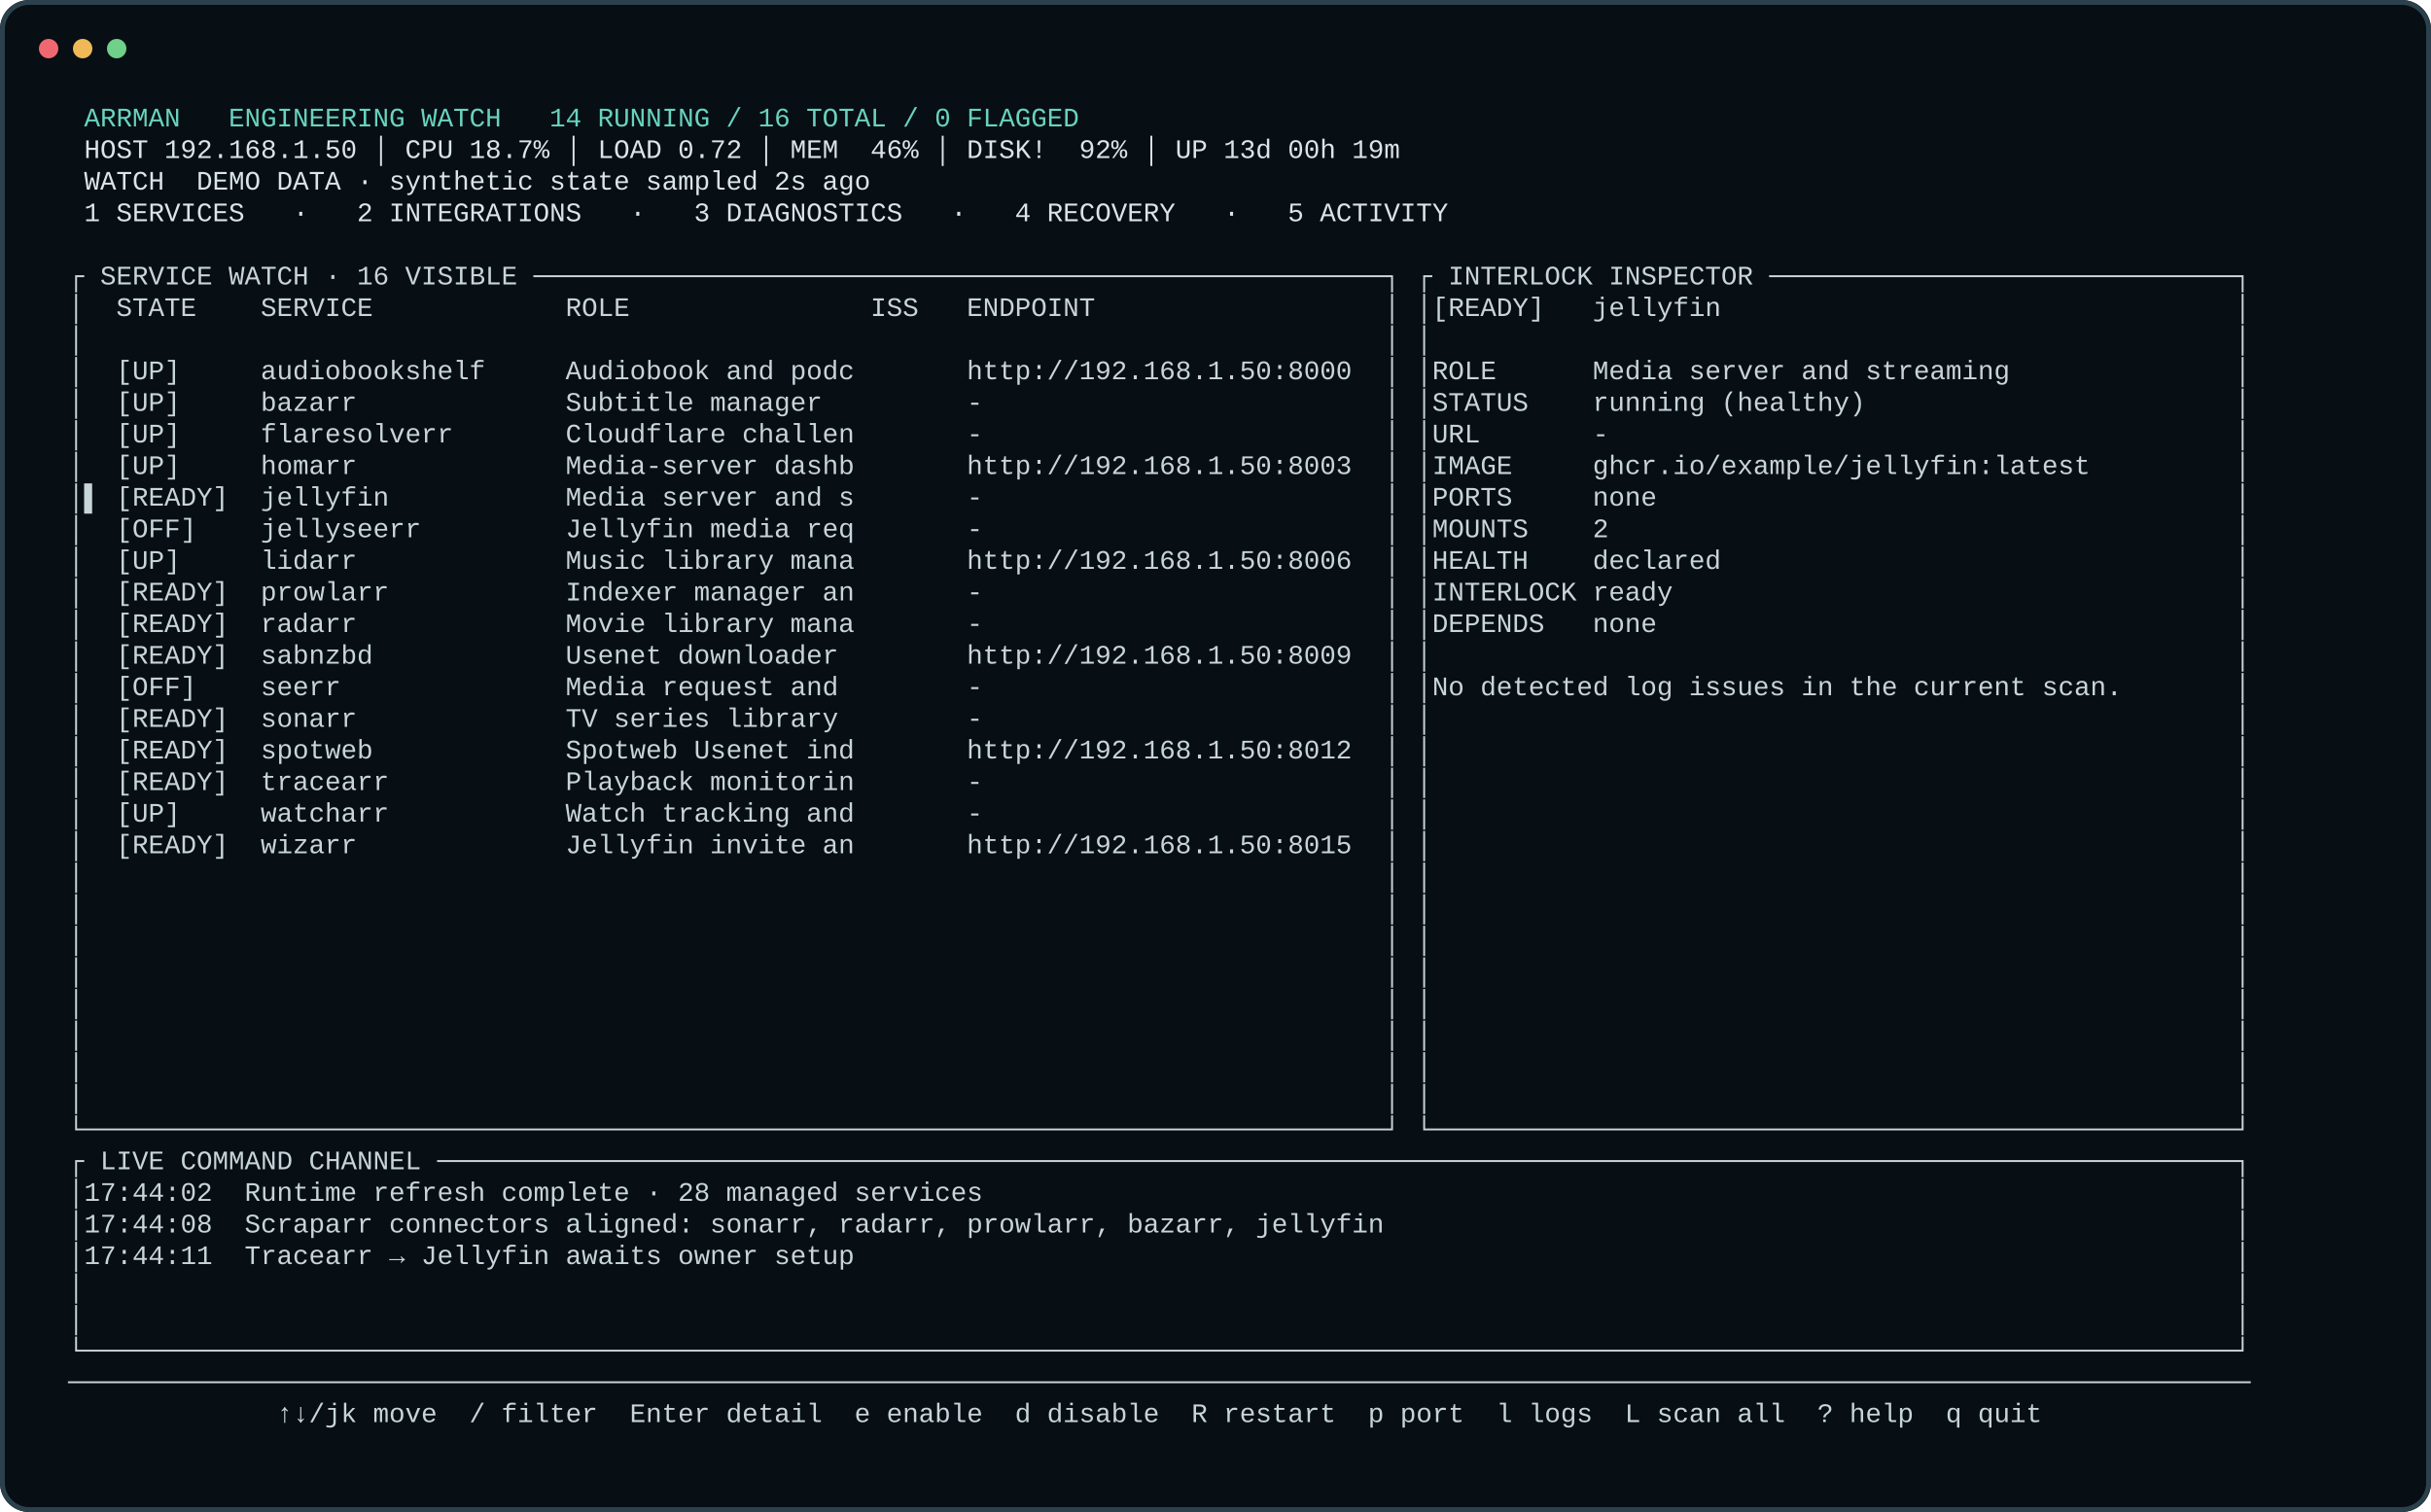
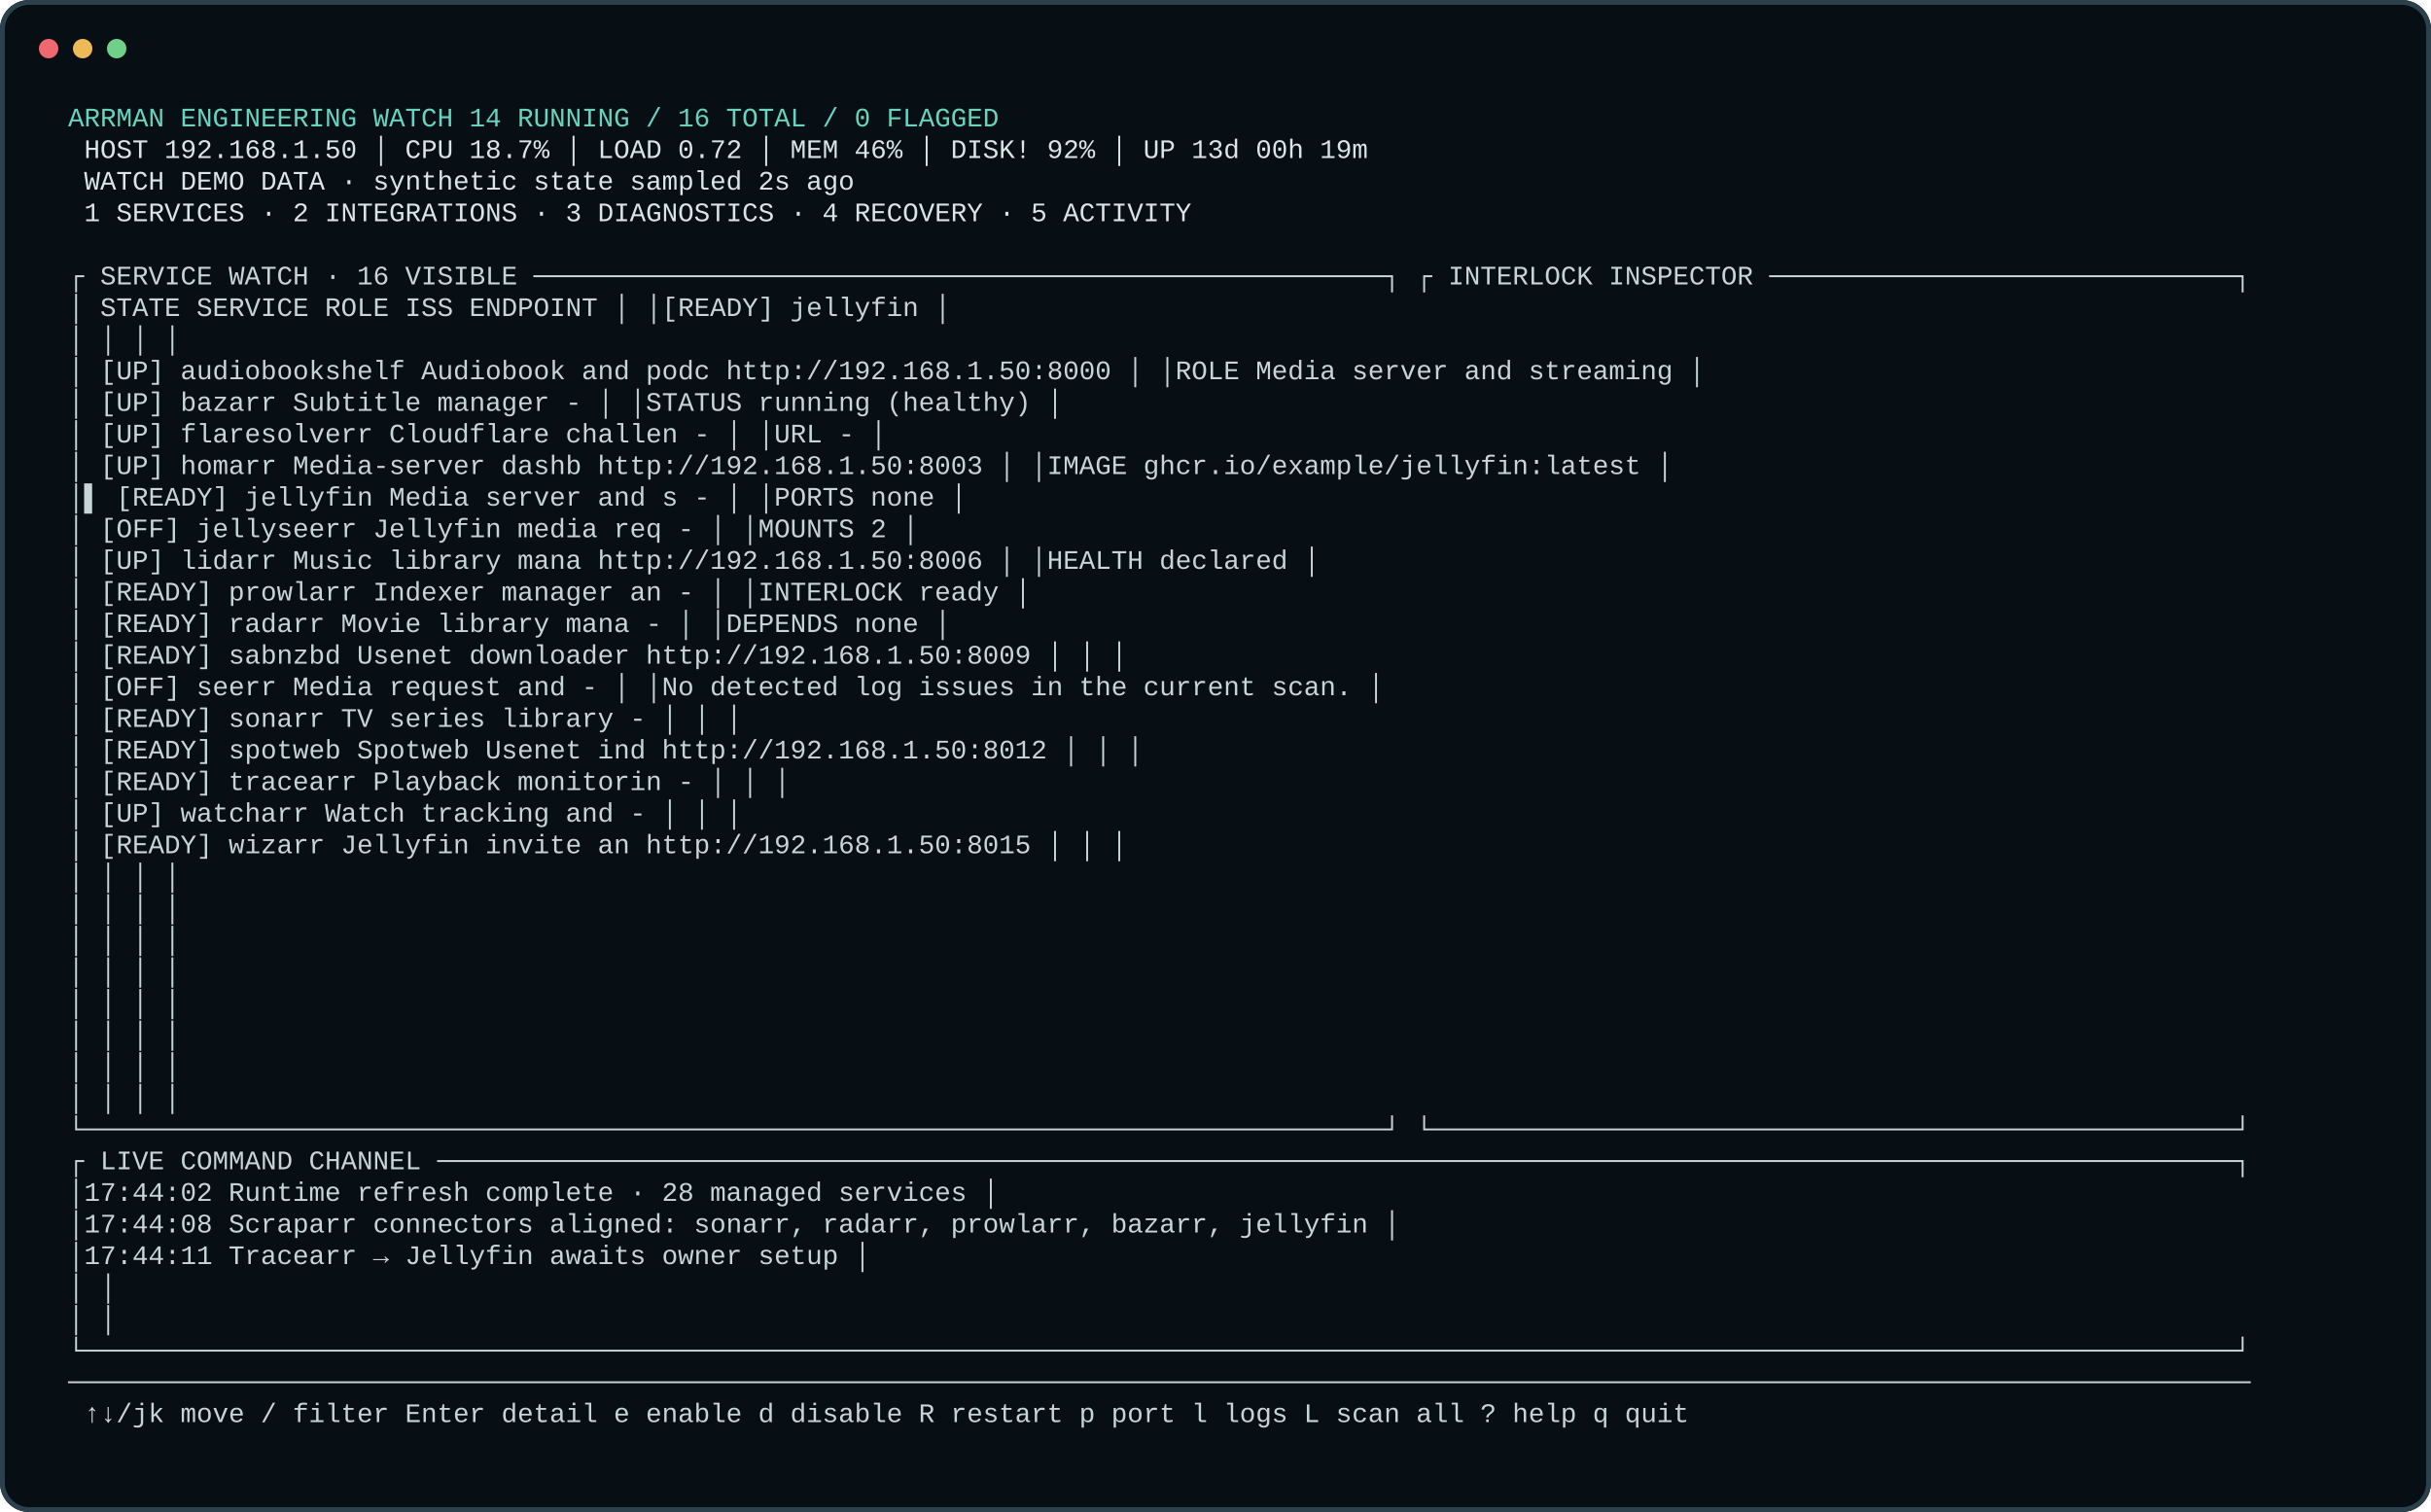
- <svg xmlns="http://www.w3.org/2000/svg" width="1000" height="622" viewBox="0 0 1000 622" role="img" aria-labelledby="title desc">
-   <rect width="1000" height="100%" rx="12" fill="#070e14" />
-   <rect x="1" y="1" width="998" height="620" rx="11" fill="none" stroke="#2b414c" stroke-width="2" />
+ <svg xmlns="http://www.w3.org/2000/svg" width="1000" height="622" aria-labelledby="title desc" role="img" viewBox="0 0 1000 622">
+   <rect width="1000" height="100%" fill="#070e14" rx="12" />
+   <rect width="998" height="620" x="1" y="1" fill="none" stroke="#2b414c" stroke-width="2" rx="11" />
  <circle cx="20" cy="20" r="4" fill="#ef686f" />
  <circle cx="34" cy="20" r="4" fill="#efb958" />
  <circle cx="48" cy="20" r="4" fill="#70cf89" />
  <text font-family="SFMono-Regular,Consolas,Liberation Mono,monospace" font-size="11" xml:space="preserve">
-     <tspan x="28" y="52" fill="#68d3be"> ARRMAN   ENGINEERING WATCH   14 RUNNING / 16 TOTAL / 0 FLAGGED</tspan>
-     <tspan x="28" y="65" fill="#dae5e7"> HOST 192.168.1.50 │ CPU 18.7% │ LOAD 0.72 │ MEM  46% │ DISK!  92% │ UP 13d 00h 19m</tspan>
-     <tspan x="28" y="78" fill="#dae5e7"> WATCH  DEMO DATA · synthetic state sampled 2s ago</tspan>
-     <tspan x="28" y="91" fill="#dae5e7"> 1 SERVICES   ·   2 INTEGRATIONS   ·   3 DIAGNOSTICS   ·   4 RECOVERY   ·   5 ACTIVITY</tspan>
-     <tspan x="28" y="104" fill="#c7d5d8" />
+     <tspan x="28" y="52" fill="#68d3be">ARRMAN ENGINEERING WATCH 14 RUNNING / 16 TOTAL / 0 FLAGGED</tspan>
+     <tspan x="28" y="65" fill="#dae5e7"> HOST 192.168.1.50 │ CPU 18.7% │ LOAD 0.72 │ MEM 46% │ DISK! 92% │ UP 13d 00h 19m</tspan>
+     <tspan x="28" y="78" fill="#dae5e7"> WATCH DEMO DATA · synthetic state sampled 2s ago</tspan>
+     <tspan x="28" y="91" fill="#dae5e7"> 1 SERVICES · 2 INTEGRATIONS · 3 DIAGNOSTICS · 4 RECOVERY · 5 ACTIVITY</tspan>
    <tspan x="28" y="117" fill="#c7d5d8">┌ SERVICE WATCH · 16 VISIBLE ─────────────────────────────────────────────────────┐ ┌ INTERLOCK INSPECTOR ─────────────────────────────┐</tspan>
-     <tspan x="28" y="130" fill="#c7d5d8">│  STATE    SERVICE            ROLE               ISS   ENDPOINT                  │ │[READY]   jellyfin                                │</tspan>
-     <tspan x="28" y="143" fill="#c7d5d8">│                                                                                 │ │                                                  │</tspan>
-     <tspan x="28" y="156" fill="#c7d5d8">│  [UP]     audiobookshelf     Audiobook and podc       http://192.168.1.50:8000  │ │ROLE      Media server and streaming              │</tspan>
-     <tspan x="28" y="169" fill="#c7d5d8">│  [UP]     bazarr             Subtitle manager         -                         │ │STATUS    running (healthy)                       │</tspan>
-     <tspan x="28" y="182" fill="#c7d5d8">│  [UP]     flaresolverr       Cloudflare challen       -                         │ │URL       -                                       │</tspan>
-     <tspan x="28" y="195" fill="#c7d5d8">│  [UP]     homarr             Media-server dashb       http://192.168.1.50:8003  │ │IMAGE     ghcr.io/example/jellyfin:latest         │</tspan>
-     <tspan x="28" y="208" fill="#c7d5d8">│▌ [READY]  jellyfin           Media server and s       -                         │ │PORTS     none                                    │</tspan>
-     <tspan x="28" y="221" fill="#c7d5d8">│  [OFF]    jellyseerr         Jellyfin media req       -                         │ │MOUNTS    2                                       │</tspan>
-     <tspan x="28" y="234" fill="#c7d5d8">│  [UP]     lidarr             Music library mana       http://192.168.1.50:8006  │ │HEALTH    declared                                │</tspan>
-     <tspan x="28" y="247" fill="#c7d5d8">│  [READY]  prowlarr           Indexer manager an       -                         │ │INTERLOCK ready                                   │</tspan>
-     <tspan x="28" y="260" fill="#c7d5d8">│  [READY]  radarr             Movie library mana       -                         │ │DEPENDS   none                                    │</tspan>
-     <tspan x="28" y="273" fill="#c7d5d8">│  [READY]  sabnzbd            Usenet downloader        http://192.168.1.50:8009  │ │                                                  │</tspan>
-     <tspan x="28" y="286" fill="#c7d5d8">│  [OFF]    seerr              Media request and        -                         │ │No detected log issues in the current scan.       │</tspan>
-     <tspan x="28" y="299" fill="#c7d5d8">│  [READY]  sonarr             TV series library        -                         │ │                                                  │</tspan>
-     <tspan x="28" y="312" fill="#c7d5d8">│  [READY]  spotweb            Spotweb Usenet ind       http://192.168.1.50:8012  │ │                                                  │</tspan>
-     <tspan x="28" y="325" fill="#c7d5d8">│  [READY]  tracearr           Playback monitorin       -                         │ │                                                  │</tspan>
-     <tspan x="28" y="338" fill="#c7d5d8">│  [UP]     watcharr           Watch tracking and       -                         │ │                                                  │</tspan>
-     <tspan x="28" y="351" fill="#c7d5d8">│  [READY]  wizarr             Jellyfin invite an       http://192.168.1.50:8015  │ │                                                  │</tspan>
-     <tspan x="28" y="364" fill="#c7d5d8">│                                                                                 │ │                                                  │</tspan>
-     <tspan x="28" y="377" fill="#c7d5d8">│                                                                                 │ │                                                  │</tspan>
-     <tspan x="28" y="390" fill="#c7d5d8">│                                                                                 │ │                                                  │</tspan>
-     <tspan x="28" y="403" fill="#c7d5d8">│                                                                                 │ │                                                  │</tspan>
-     <tspan x="28" y="416" fill="#c7d5d8">│                                                                                 │ │                                                  │</tspan>
-     <tspan x="28" y="429" fill="#c7d5d8">│                                                                                 │ │                                                  │</tspan>
-     <tspan x="28" y="442" fill="#c7d5d8">│                                                                                 │ │                                                  │</tspan>
-     <tspan x="28" y="455" fill="#c7d5d8">│                                                                                 │ │                                                  │</tspan>
+     <tspan x="28" y="130" fill="#c7d5d8">│ STATE SERVICE ROLE ISS ENDPOINT │ │[READY] jellyfin │</tspan>
+     <tspan x="28" y="143" fill="#c7d5d8">│ │ │ │</tspan>
+     <tspan x="28" y="156" fill="#c7d5d8">│ [UP] audiobookshelf Audiobook and podc http://192.168.1.50:8000 │ │ROLE Media server and streaming │</tspan>
+     <tspan x="28" y="169" fill="#c7d5d8">│ [UP] bazarr Subtitle manager - │ │STATUS running (healthy) │</tspan>
+     <tspan x="28" y="182" fill="#c7d5d8">│ [UP] flaresolverr Cloudflare challen - │ │URL - │</tspan>
+     <tspan x="28" y="195" fill="#c7d5d8">│ [UP] homarr Media-server dashb http://192.168.1.50:8003 │ │IMAGE ghcr.io/example/jellyfin:latest │</tspan>
+     <tspan x="28" y="208" fill="#c7d5d8">│▌ [READY] jellyfin Media server and s - │ │PORTS none │</tspan>
+     <tspan x="28" y="221" fill="#c7d5d8">│ [OFF] jellyseerr Jellyfin media req - │ │MOUNTS 2 │</tspan>
+     <tspan x="28" y="234" fill="#c7d5d8">│ [UP] lidarr Music library mana http://192.168.1.50:8006 │ │HEALTH declared │</tspan>
+     <tspan x="28" y="247" fill="#c7d5d8">│ [READY] prowlarr Indexer manager an - │ │INTERLOCK ready │</tspan>
+     <tspan x="28" y="260" fill="#c7d5d8">│ [READY] radarr Movie library mana - │ │DEPENDS none │</tspan>
+     <tspan x="28" y="273" fill="#c7d5d8">│ [READY] sabnzbd Usenet downloader http://192.168.1.50:8009 │ │ │</tspan>
+     <tspan x="28" y="286" fill="#c7d5d8">│ [OFF] seerr Media request and - │ │No detected log issues in the current scan. │</tspan>
+     <tspan x="28" y="299" fill="#c7d5d8">│ [READY] sonarr TV series library - │ │ │</tspan>
+     <tspan x="28" y="312" fill="#c7d5d8">│ [READY] spotweb Spotweb Usenet ind http://192.168.1.50:8012 │ │ │</tspan>
+     <tspan x="28" y="325" fill="#c7d5d8">│ [READY] tracearr Playback monitorin - │ │ │</tspan>
+     <tspan x="28" y="338" fill="#c7d5d8">│ [UP] watcharr Watch tracking and - │ │ │</tspan>
+     <tspan x="28" y="351" fill="#c7d5d8">│ [READY] wizarr Jellyfin invite an http://192.168.1.50:8015 │ │ │</tspan>
+     <tspan x="28" y="364" fill="#c7d5d8">│ │ │ │</tspan>
+     <tspan x="28" y="377" fill="#c7d5d8">│ │ │ │</tspan>
+     <tspan x="28" y="390" fill="#c7d5d8">│ │ │ │</tspan>
+     <tspan x="28" y="403" fill="#c7d5d8">│ │ │ │</tspan>
+     <tspan x="28" y="416" fill="#c7d5d8">│ │ │ │</tspan>
+     <tspan x="28" y="429" fill="#c7d5d8">│ │ │ │</tspan>
+     <tspan x="28" y="442" fill="#c7d5d8">│ │ │ │</tspan>
+     <tspan x="28" y="455" fill="#c7d5d8">│ │ │ │</tspan>
    <tspan x="28" y="468" fill="#c7d5d8">└─────────────────────────────────────────────────────────────────────────────────┘ └──────────────────────────────────────────────────┘</tspan>
    <tspan x="28" y="481" fill="#c7d5d8">┌ LIVE COMMAND CHANNEL ────────────────────────────────────────────────────────────────────────────────────────────────────────────────┐</tspan>
-     <tspan x="28" y="494" fill="#c7d5d8">│17:44:02  Runtime refresh complete · 28 managed services                                                                              │</tspan>
-     <tspan x="28" y="507" fill="#c7d5d8">│17:44:08  Scraparr connectors aligned: sonarr, radarr, prowlarr, bazarr, jellyfin                                                     │</tspan>
-     <tspan x="28" y="520" fill="#c7d5d8">│17:44:11  Tracearr → Jellyfin awaits owner setup                                                                                      │</tspan>
-     <tspan x="28" y="533" fill="#c7d5d8">│                                                                                                                                      │</tspan>
-     <tspan x="28" y="546" fill="#c7d5d8">│                                                                                                                                      │</tspan>
+     <tspan x="28" y="494" fill="#c7d5d8">│17:44:02 Runtime refresh complete · 28 managed services │</tspan>
+     <tspan x="28" y="507" fill="#c7d5d8">│17:44:08 Scraparr connectors aligned: sonarr, radarr, prowlarr, bazarr, jellyfin │</tspan>
+     <tspan x="28" y="520" fill="#c7d5d8">│17:44:11 Tracearr → Jellyfin awaits owner setup │</tspan>
+     <tspan x="28" y="533" fill="#c7d5d8">│ │</tspan>
+     <tspan x="28" y="546" fill="#c7d5d8">│ │</tspan>
    <tspan x="28" y="559" fill="#c7d5d8">└──────────────────────────────────────────────────────────────────────────────────────────────────────────────────────────────────────┘</tspan>
    <tspan x="28" y="572" fill="#c7d5d8">────────────────────────────────────────────────────────────────────────────────────────────────────────────────────────────────────────</tspan>
-     <tspan x="28" y="585" fill="#c7d5d8">             ↑↓/jk move  / filter  Enter detail  e enable  d disable  R restart  p port  l logs  L scan all  ? help  q quit</tspan>
+     <tspan x="28" y="585" fill="#c7d5d8"> ↑↓/jk move / filter Enter detail e enable d disable R restart p port l logs L scan all ? help q quit</tspan>
  </text>
</svg>
